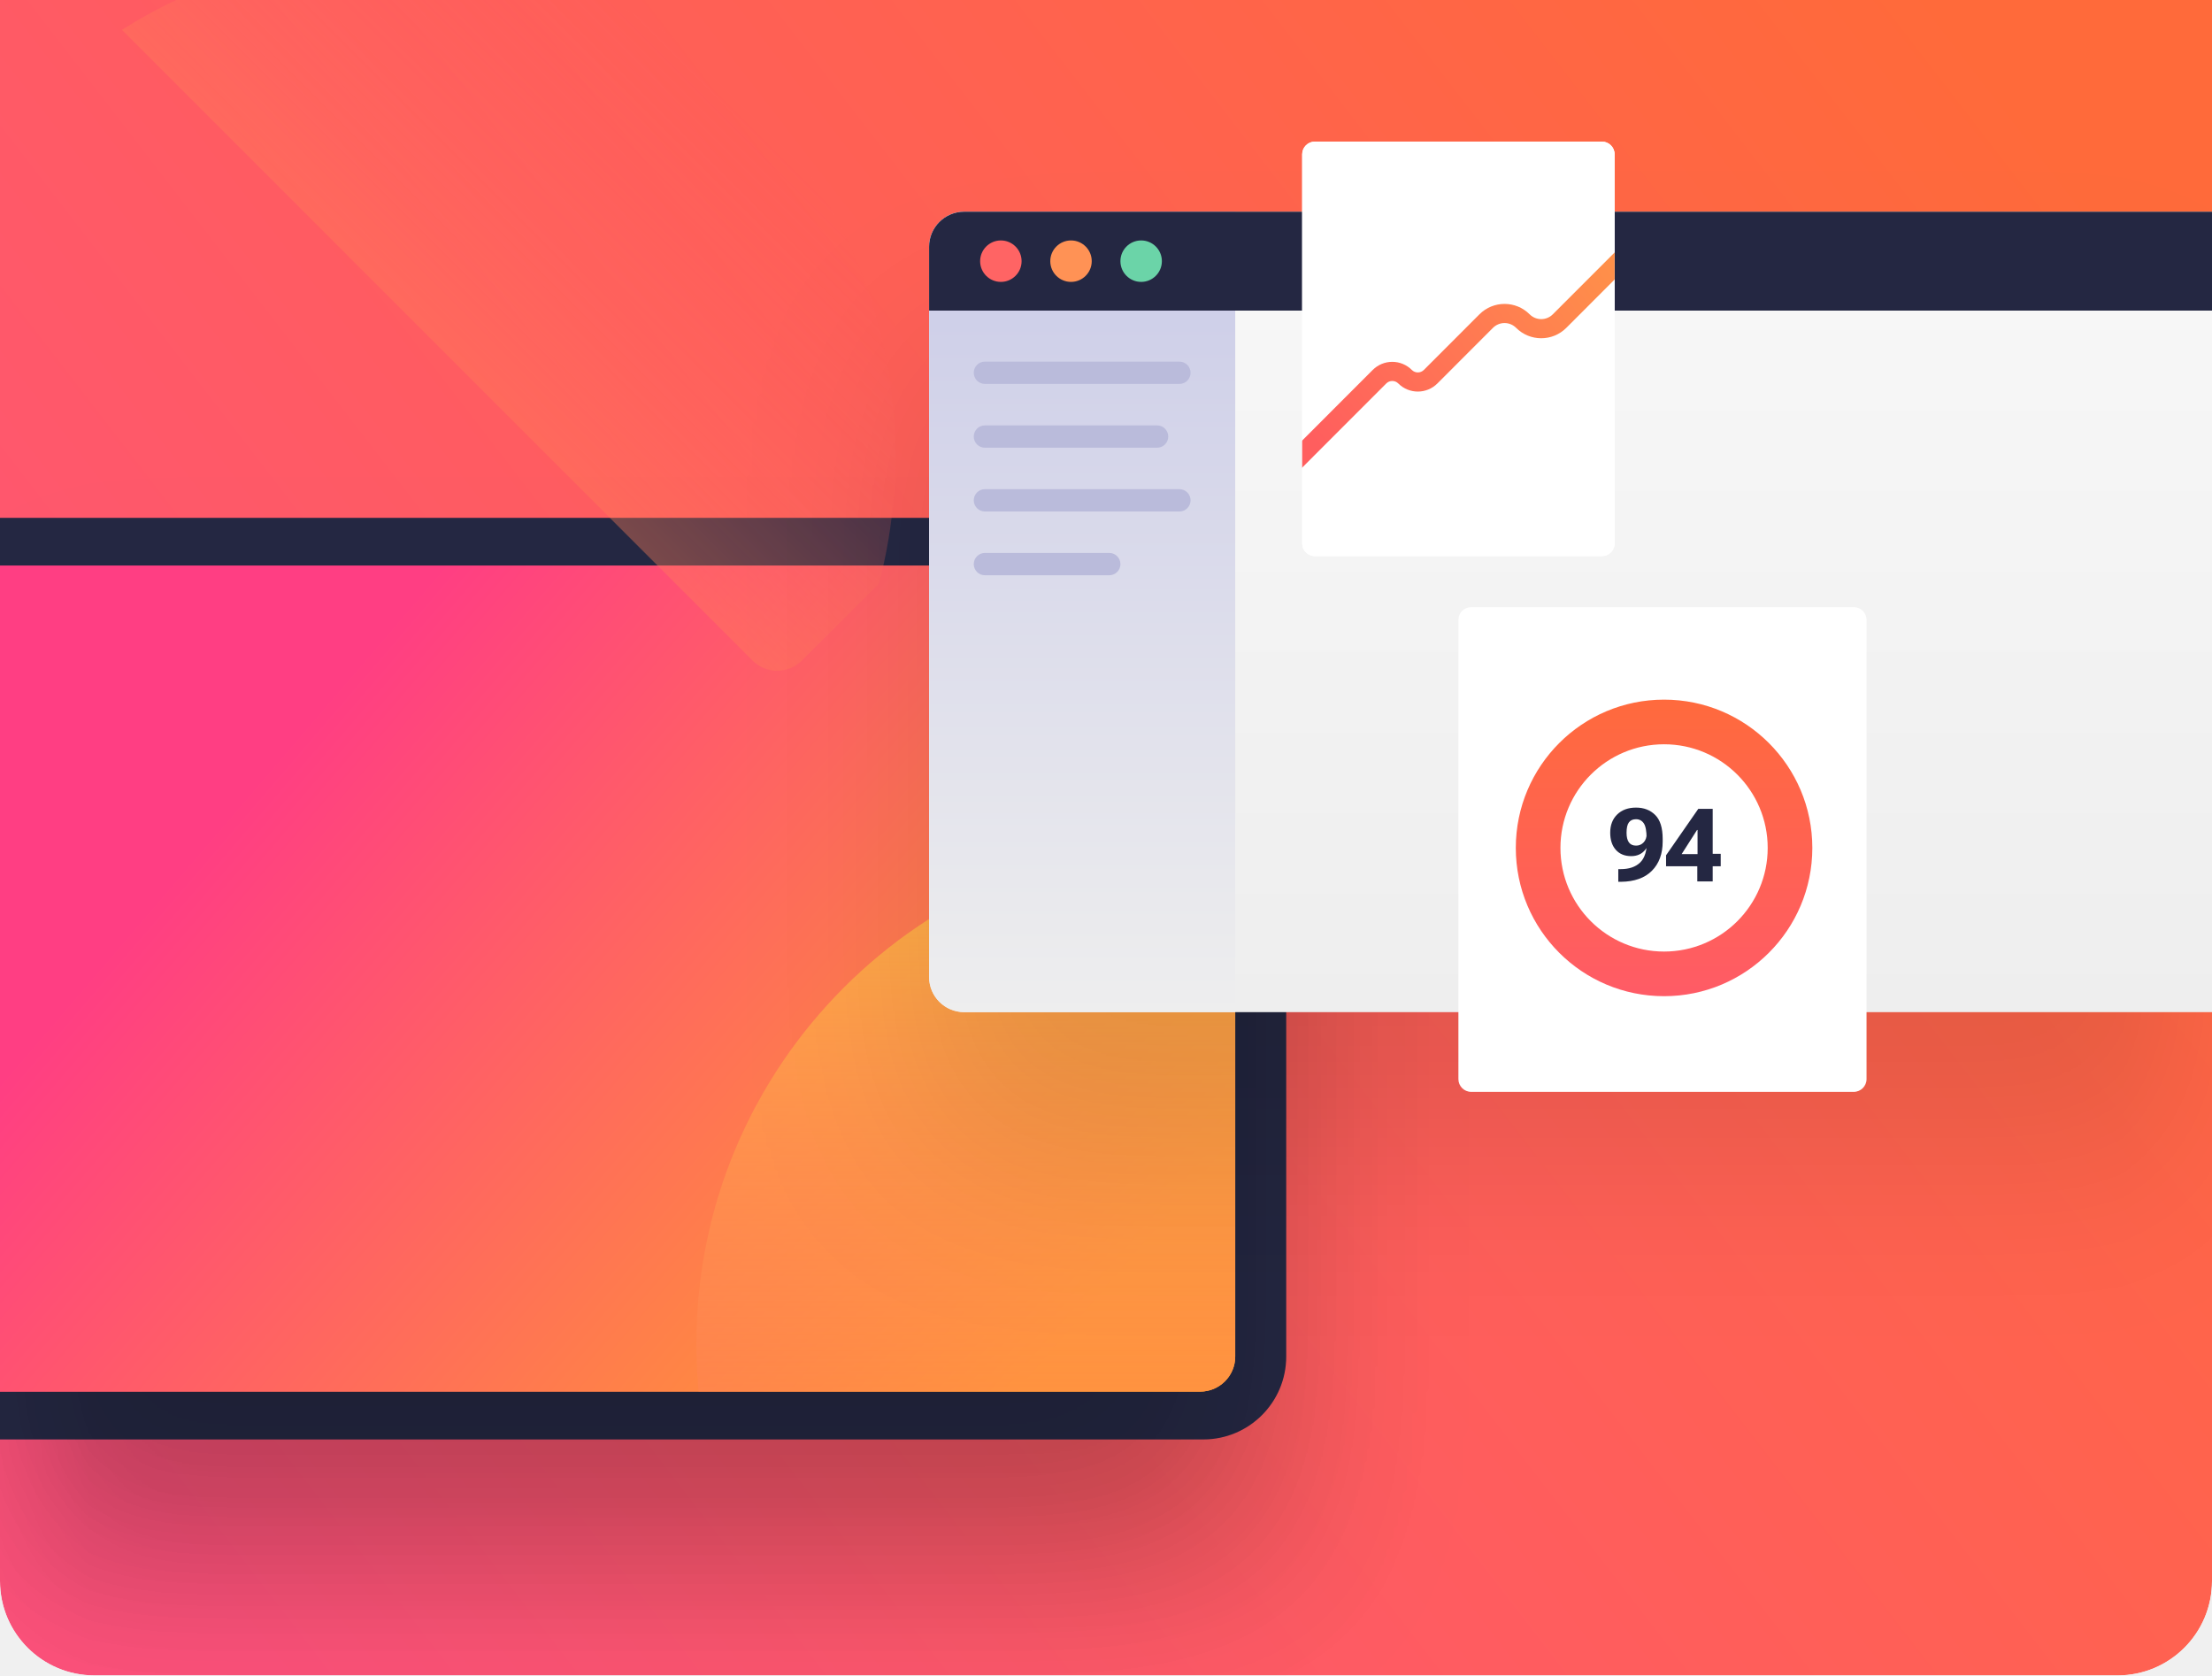
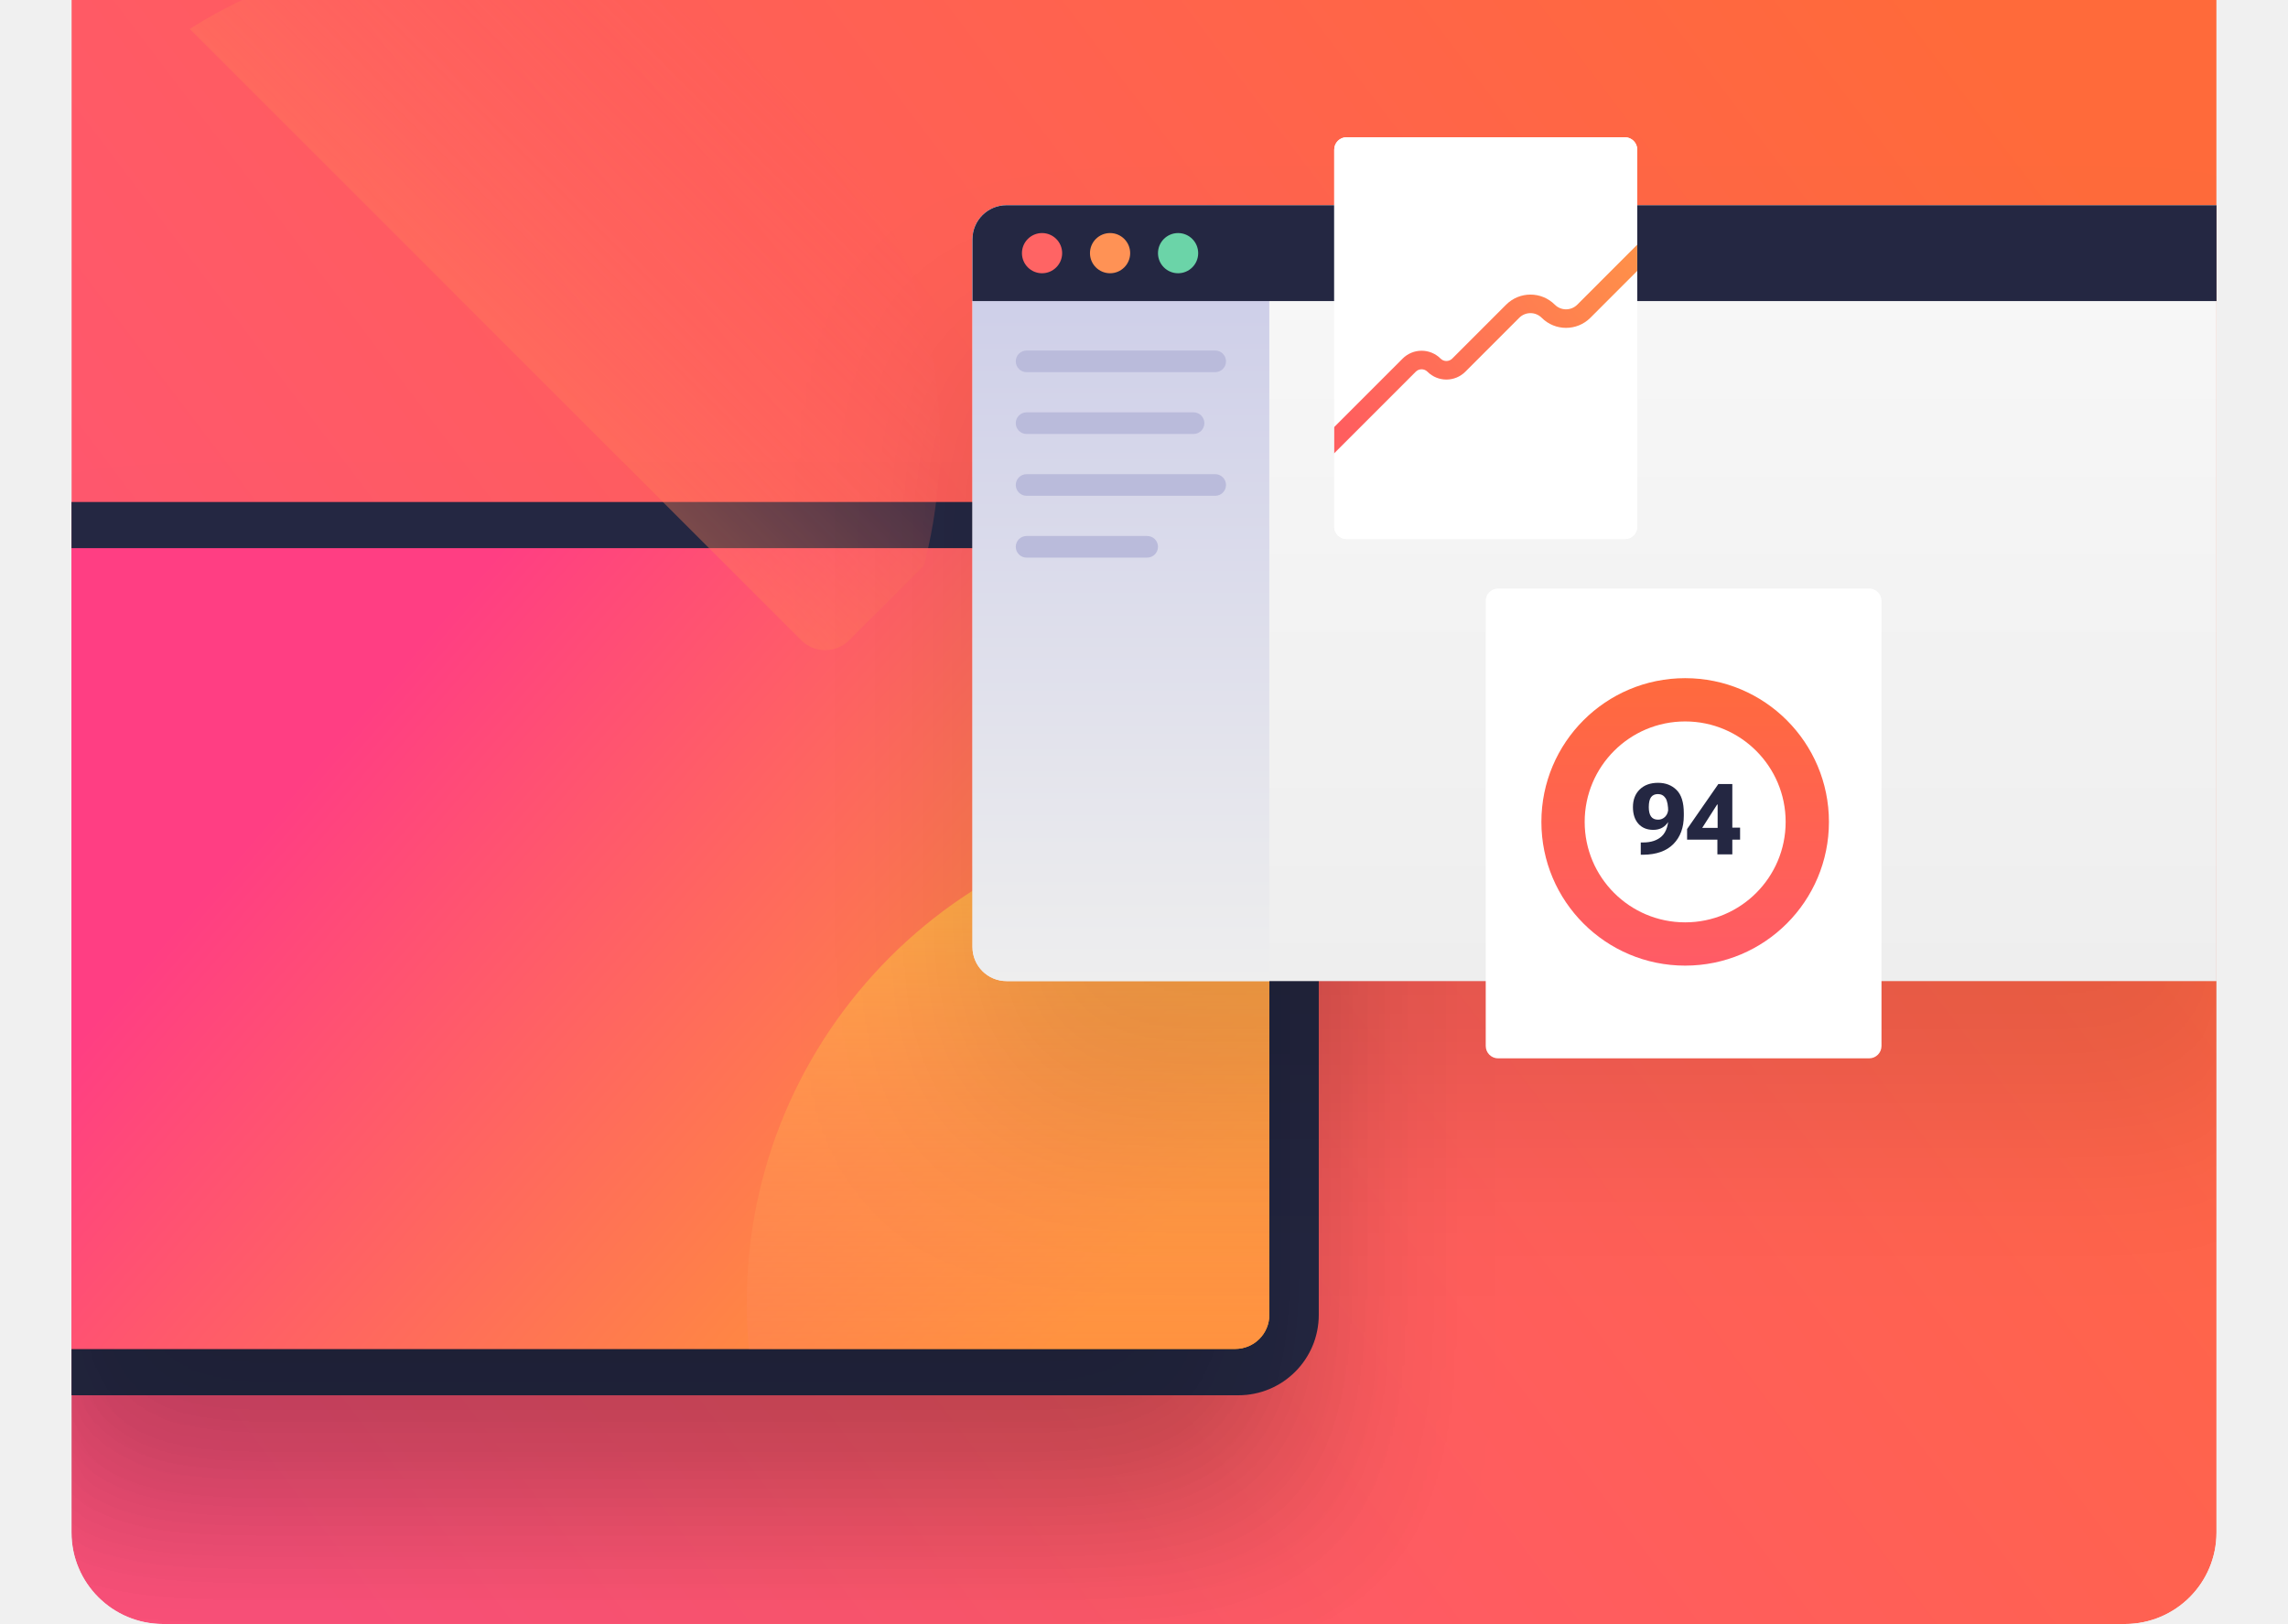
- <svg xmlns="http://www.w3.org/2000/svg" xmlns:xlink="http://www.w3.org/1999/xlink" width="375" height="284" viewBox="0 0 375 284">
+ <svg xmlns="http://www.w3.org/2000/svg" xmlns:xlink="http://www.w3.org/1999/xlink" width="400" height="284" viewBox="0 0 375 284">
  <defs>
    <linearGradient id="b" x1="100%" x2="0%" y1="21.322%" y2="78.678%">
      <stop offset="0%" stop-color="#FF6A3A" />
      <stop offset="100%" stop-color="#FF527B" />
    </linearGradient>
    <linearGradient id="h" x1="22.319%" x2="99.127%" y1="28.497%" y2="70.858%">
      <stop offset="0%" stop-color="#FF3E83" />
      <stop offset="100%" stop-color="#FF9F2E" />
    </linearGradient>
    <linearGradient id="k" x1="50%" x2="50%" y1="0%" y2="100%">
      <stop offset="0%" stop-color="#FFB443" />
      <stop offset="100%" stop-color="#FF5B64" stop-opacity="0" />
    </linearGradient>
    <linearGradient id="o" x1="50%" x2="50%" y1="0%" y2="100%">
      <stop offset="0%" stop-color="#F8F8F8" />
      <stop offset="100%" stop-color="#EEE" />
    </linearGradient>
    <linearGradient id="p" x1="50%" x2="50%" y1="0%" y2="100%">
      <stop offset="0%" stop-color="#CACBE8" />
      <stop offset="100%" stop-color="#EEE" />
      <stop offset="100%" stop-color="#CACBE8" />
    </linearGradient>
    <linearGradient id="r" x1="97.791%" x2="7.729%" y1="26.944%" y2="71.879%">
      <stop offset="0%" stop-color="#FF9049" />
      <stop offset="100%" stop-color="#FF5E5E" />
    </linearGradient>
    <linearGradient id="t" x1="50%" x2="50%" y1="0%" y2="100%">
      <stop offset="0%" stop-color="#FF6A3D" />
      <stop offset="100%" stop-color="#FF5B66" />
    </linearGradient>
    <path id="a" d="M0 0v268c0 8.837 7.163 16 16 16h343c8.837 0 16-7.163 16-16V0H0Z" />
    <path id="e" d="M0 14.054C0 6.292 6.292 0 14.054 0H220c7.762 0 14.054 6.292 14.054 14.054v128.108c0 7.762-6.292 14.054-14.054 14.054H14.054C6.292 156.216 0 149.924 0 142.162V14.054Z" />
    <path id="g" d="M0 5.946A5.946 5.946 0 0 1 5.946 0H210.81a5.946 5.946 0 0 1 5.946 5.946v128.108A5.946 5.946 0 0 1 210.81 140H5.946A5.946 5.946 0 0 1 0 134.054V5.946Z" />
    <path id="i" d="M0 5.946A5.946 5.946 0 0 1 5.946 0H210.81a5.946 5.946 0 0 1 5.946 5.946v128.108A5.946 5.946 0 0 1 210.81 140H5.946A5.946 5.946 0 0 1 0 134.054V5.946Z" />
    <path id="n" d="M0 5.946A5.946 5.946 0 0 1 5.946 0h222.162a5.946 5.946 0 0 1 5.946 5.946V129.73a5.946 5.946 0 0 1-5.946 5.946H5.946A5.946 5.946 0 0 1 0 129.73V5.946Z" />
    <path id="q" d="M0 2.162C0 .968.968 0 2.162 0h48.649c1.194 0 2.162.968 2.162 2.162v65.946a2.162 2.162 0 0 1-2.162 2.162H2.162A2.162 2.162 0 0 1 0 68.108V2.162Z" />
    <filter id="d" width="151.3%" height="176.8%" x="-25.6%" y="-23%" filterUnits="objectBoundingBox">
      <feOffset dy="24" in="SourceAlpha" result="shadowOffsetOuter1" />
      <feGaussianBlur in="shadowOffsetOuter1" result="shadowBlurOuter1" stdDeviation="16" />
      <feColorMatrix in="shadowBlurOuter1" values="0 0 0 0 0 0 0 0 0 0 0 0 0 0 0 0 0 0 0.1 0" />
    </filter>
    <filter id="f" width="155.4%" height="185.7%" x="-27.7%" y="-25.7%" filterUnits="objectBoundingBox">
      <feOffset dy="24" in="SourceAlpha" result="shadowOffsetOuter1" />
      <feGaussianBlur in="shadowOffsetOuter1" result="shadowBlurOuter1" stdDeviation="16" />
      <feColorMatrix in="shadowBlurOuter1" values="0 0 0 0 0 0 0 0 0 0 0 0 0 0 0 0 0 0 0.1 0" />
    </filter>
    <filter id="j" width="155.4%" height="185.7%" x="-27.7%" y="-25.7%" filterUnits="objectBoundingBox">
      <feOffset dy="24" in="SourceAlpha" result="shadowOffsetOuter1" />
      <feGaussianBlur in="shadowOffsetOuter1" result="shadowBlurOuter1" stdDeviation="16" />
      <feColorMatrix in="shadowBlurOuter1" values="0 0 0 0 0 0 0 0 0 0 0 0 0 0 0 0 0 0 0.1 0" />
    </filter>
    <filter id="m" width="151.3%" height="188.4%" x="-25.6%" y="-26.5%" filterUnits="objectBoundingBox">
      <feOffset dy="24" in="SourceAlpha" result="shadowOffsetOuter1" />
      <feGaussianBlur in="shadowOffsetOuter1" result="shadowBlurOuter1" stdDeviation="16" />
      <feColorMatrix in="shadowBlurOuter1" values="0 0 0 0 0 0 0 0 0 0 0 0 0 0 0 0 0 0 0.1 0" />
    </filter>
  </defs>
  <g fill="none" fill-rule="evenodd">
    <mask id="c" fill="#fff">
      <use xlink:href="#a" />
    </mask>
    <path d="M0 0v268c0 8.837 7.163 16 16 16h343c8.837 0 16-7.163 16-16V0H0Z" />
    <path fill="url(#b)" fill-rule="nonzero" d="M0 0v268c0 8.837 7.163 16 16 16h343c8.837 0 16-7.163 16-16V0H0Z" mask="url(#c)" />
    <g mask="url(#c)">
      <g fill-rule="nonzero" transform="translate(-16 87.784)">
        <use xlink:href="#e" fill="#000" filter="url(#d)" />
        <use xlink:href="#e" fill="#242742" />
      </g>
      <g transform="translate(-7.351 95.892)">
        <g fill-rule="nonzero">
          <use xlink:href="#g" fill="#000" filter="url(#f)" />
          <use xlink:href="#g" fill="url(#h)" />
        </g>
        <mask id="l" fill="#fff">
          <use xlink:href="#i" />
        </mask>
        <g fill-rule="nonzero">
          <use xlink:href="#i" fill="#000" filter="url(#j)" />
          <use xlink:href="#i" fill="url(#h)" />
        </g>
        <circle cx="210.81" cy="131.892" r="85.405" fill="url(#k)" fill-rule="nonzero" mask="url(#l)" />
        <circle cx="73.754" cy="-18.678" r="85.405" fill="url(#k)" fill-rule="nonzero" mask="url(#l)" transform="rotate(-135 73.754 -18.678)" />
      </g>
      <g fill-rule="nonzero" transform="translate(157.513 35.892)">
        <use xlink:href="#n" fill="#000" filter="url(#m)" />
        <use xlink:href="#n" fill="url(#o)" />
        <path fill="url(#p)" d="M0 5.946A5.946 5.946 0 0 1 5.946 0h45.946v135.676H5.946A5.946 5.946 0 0 1 0 129.73V5.946Z" />
        <path fill="#BABBDB" d="M7.568 27.297c0-1.045.847-1.892 1.891-1.892h32.973a1.892 1.892 0 0 1 0 3.784H9.46a1.892 1.892 0 0 1-1.891-1.892Zm0 10.811c0-1.045.847-1.892 1.891-1.892h29.19a1.892 1.892 0 0 1 0 3.784H9.459a1.892 1.892 0 0 1-1.891-1.892Zm0 10.81c0-1.044.847-1.891 1.891-1.891h32.973a1.892 1.892 0 0 1 0 3.784H9.46a1.892 1.892 0 0 1-1.891-1.892Zm0 10.812c0-1.045.847-1.892 1.891-1.892h21.082a1.892 1.892 0 0 1 0 3.784H9.459a1.892 1.892 0 0 1-1.891-1.892Z" />
        <path fill="#242742" d="M0 5.946A5.946 5.946 0 0 1 5.946 0h222.162a5.946 5.946 0 0 1 5.946 5.946v10.81H0V5.947Z" />
        <g transform="translate(8.649 4.865)">
          <circle cx="3.514" cy="3.514" r="3.514" fill="#FF6464" />
          <circle cx="15.406" cy="3.514" r="3.514" fill="#FF9255" />
          <circle cx="27.297" cy="3.514" r="3.514" fill="#6BD4A8" />
        </g>
      </g>
      <g transform="translate(220.757 24)">
        <path fill="#FFF" fill-rule="nonzero" d="M0 2.162C0 .968.968 0 2.162 0h48.649c1.194 0 2.162.968 2.162 2.162v65.946a2.162 2.162 0 0 1-2.162 2.162H2.162A2.162 2.162 0 0 1 0 68.108V2.162Z" />
        <mask id="s" fill="#fff">
          <use xlink:href="#q" />
        </mask>
        <use xlink:href="#q" fill="#FFF" fill-rule="nonzero" />
        <path fill="url(#r)" fill-rule="nonzero" d="M58.444 15.61c.633.633.634 1.66 0 2.293l-13.662 13.67a6.018 6.018 0 0 1-8.512 0 2.774 2.774 0 0 0-3.925 0l-9.422 9.429a4.685 4.685 0 0 1-6.628 0 1.442 1.442 0 0 0-2.04 0L-3.178 58.444A1.622 1.622 0 1 1-5.47 56.15L11.96 38.709a4.685 4.685 0 0 1 6.629 0 1.442 1.442 0 0 0 2.04 0l9.422-9.428a6.018 6.018 0 0 1 8.513 0 2.774 2.774 0 0 0 3.924 0l13.663-13.67a1.622 1.622 0 0 1 2.293-.001Z" mask="url(#s)" />
        <path fill="#FFF" fill-rule="nonzero" d="M26.487 81.081c0-1.194.968-2.162 2.162-2.162h64.865c1.194 0 2.162.968 2.162 2.162v77.838a2.162 2.162 0 0 1-2.162 2.162H28.649a2.162 2.162 0 0 1-2.162-2.162V81.081Z" />
        <path fill="url(#t)" d="M25.135 42.703c9.702 0 17.568-7.866 17.568-17.568 0-9.702-7.866-17.567-17.568-17.567-9.702 0-17.567 7.865-17.567 17.567s7.865 17.568 17.567 17.568Zm0 7.567c13.882 0 25.135-11.253 25.135-25.135C50.27 11.253 39.017 0 25.135 0 11.253 0 0 11.253 0 25.135 0 39.017 11.253 50.27 25.135 50.27Z" transform="translate(36.217 94.595)" />
        <path fill="#242742" fill-rule="nonzero" d="M52.222 117.145c0 1.228.318 2.2.954 2.914.637.71 1.504 1.064 2.602 1.064 1.019 0 1.816-.363 2.39-1.09.58-.726.87-1.632.87-2.719h-.634c0 .62-.171 1.112-.515 1.478a1.688 1.688 0 0 1-1.284.55c-.546 0-.951-.184-1.216-.55-.264-.371-.397-.915-.397-1.63 0-.816.133-1.402.397-1.757.27-.36.67-.54 1.2-.54.568 0 1.01.234 1.326.7.315.468.473 1.304.473 2.51l.076.337c0 1.785-.392 3.052-1.174 3.8-.783.75-1.89 1.121-3.32 1.116h-.38v2.145h.44c2.297-.023 4.05-.645 5.261-1.867 1.216-1.227 1.825-2.88 1.825-4.957v-.44c0-1.869-.42-3.22-1.259-4.054-.839-.839-1.923-1.258-3.252-1.258-1.334 0-2.398.386-3.192 1.157s-1.191 1.802-1.191 3.091Zm14.764 8.26h2.61v-12.297h-2.442l-5.464 7.872v1.858h9.265v-2.103h-2.669l-.439.042h-3.514l2.61-4.088h.085v5.186l-.042.296v3.234Z" />
      </g>
    </g>
  </g>
</svg>
